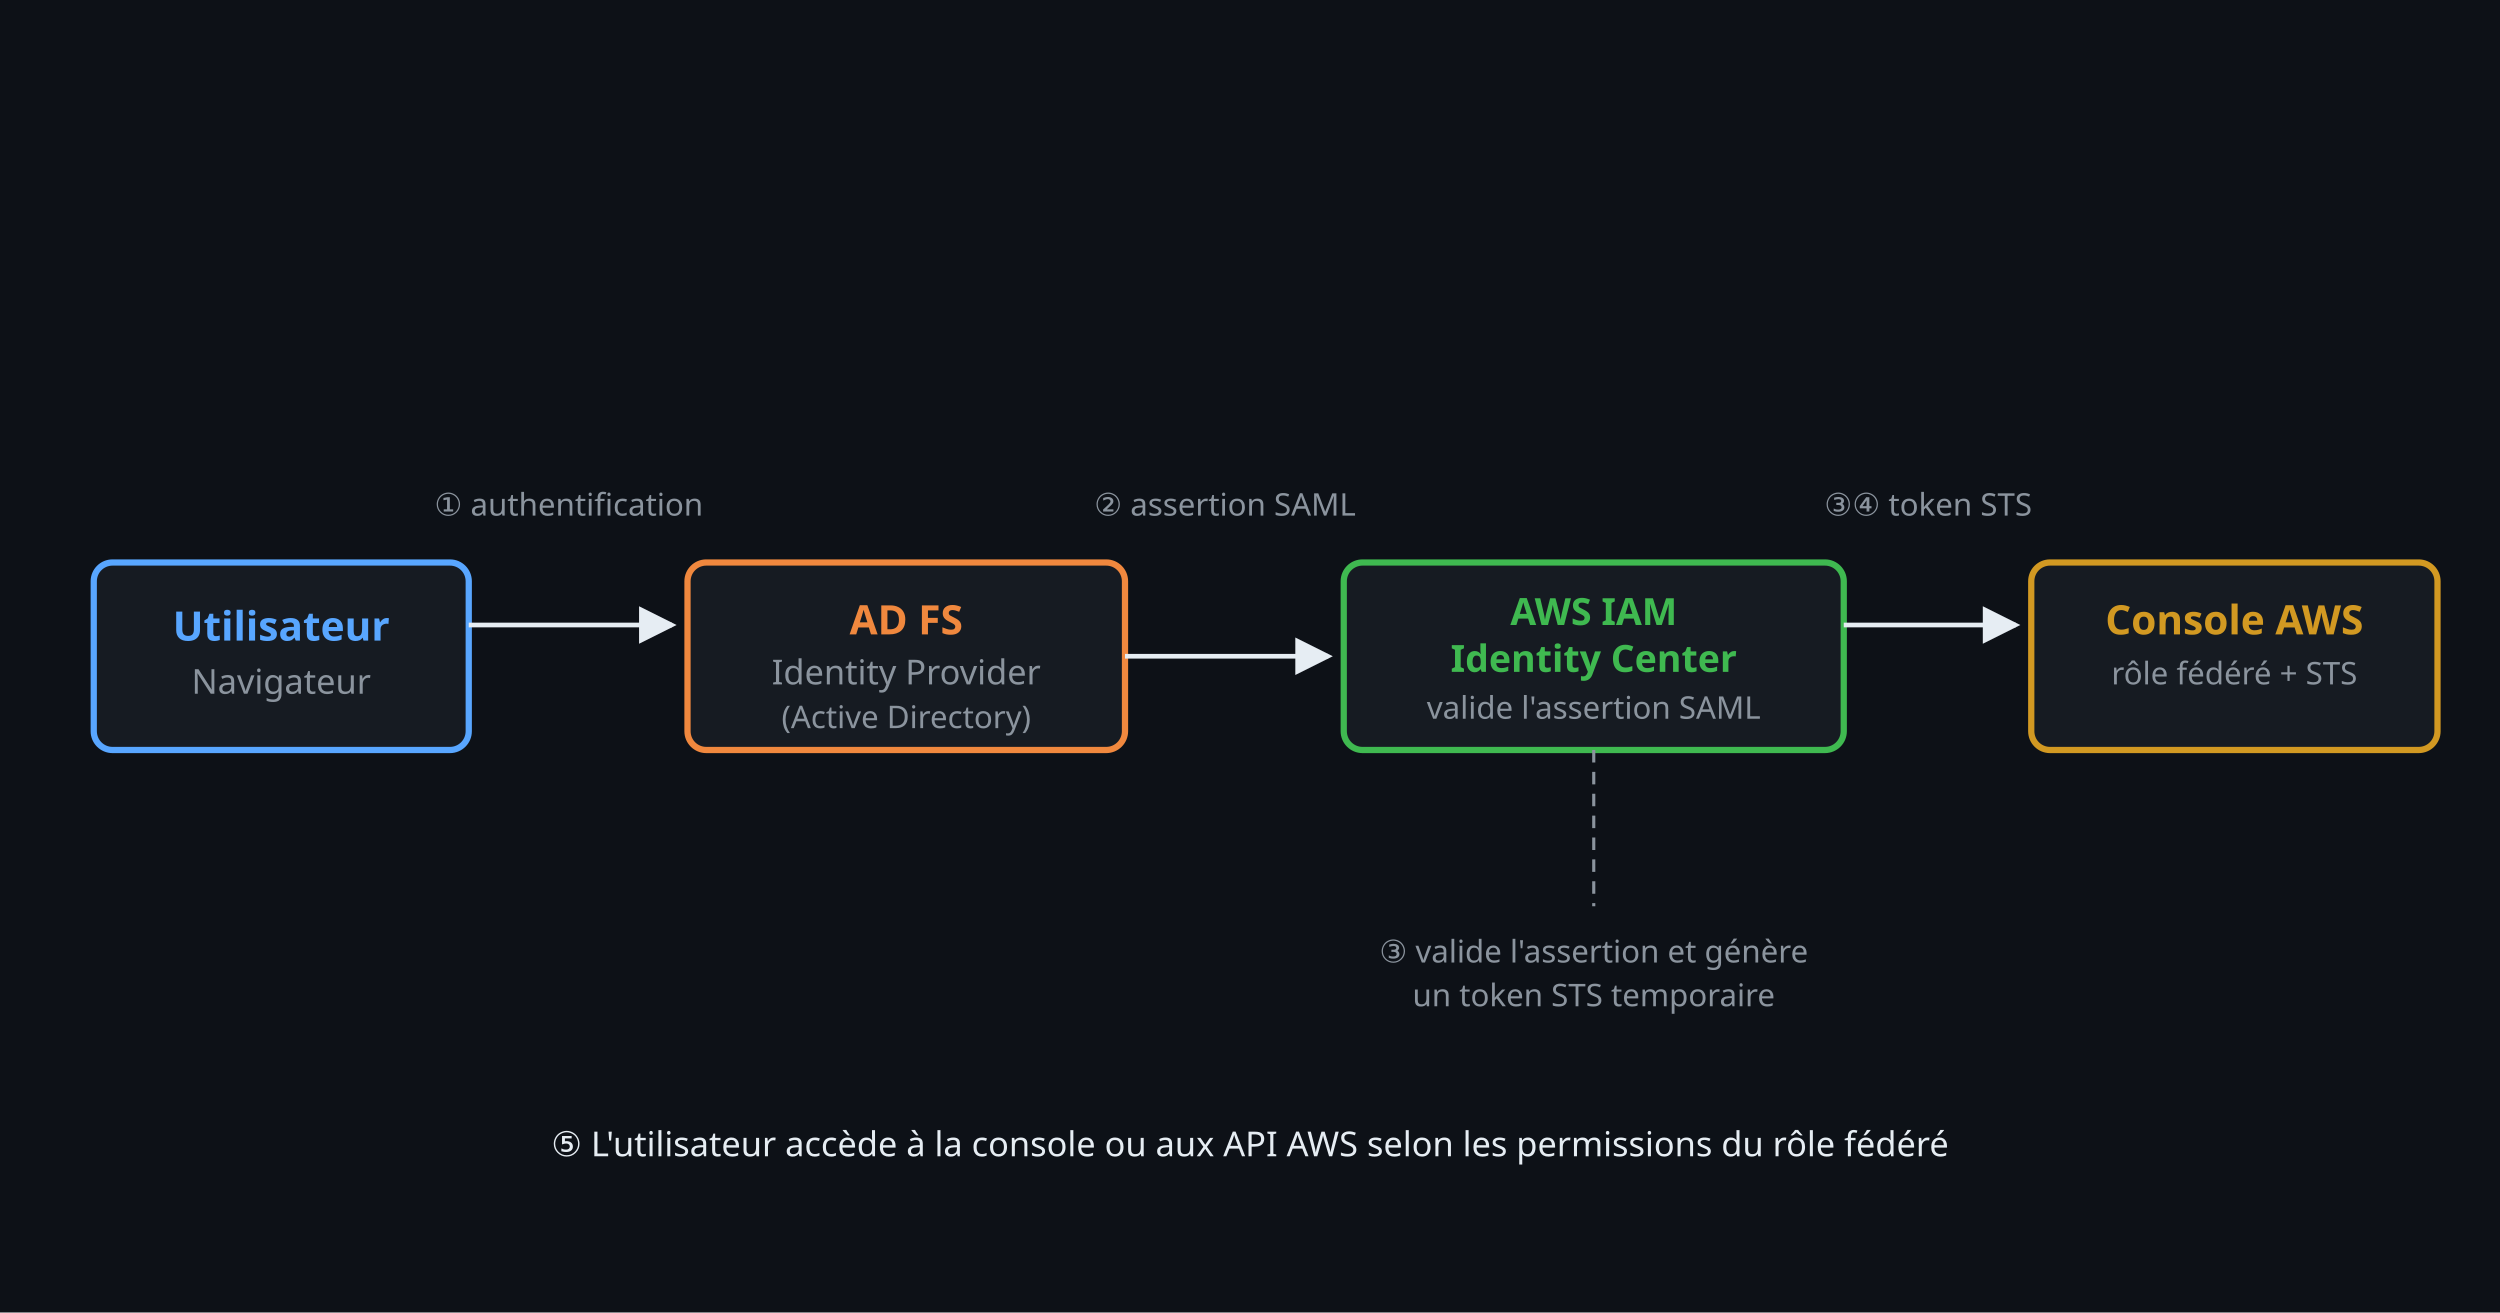
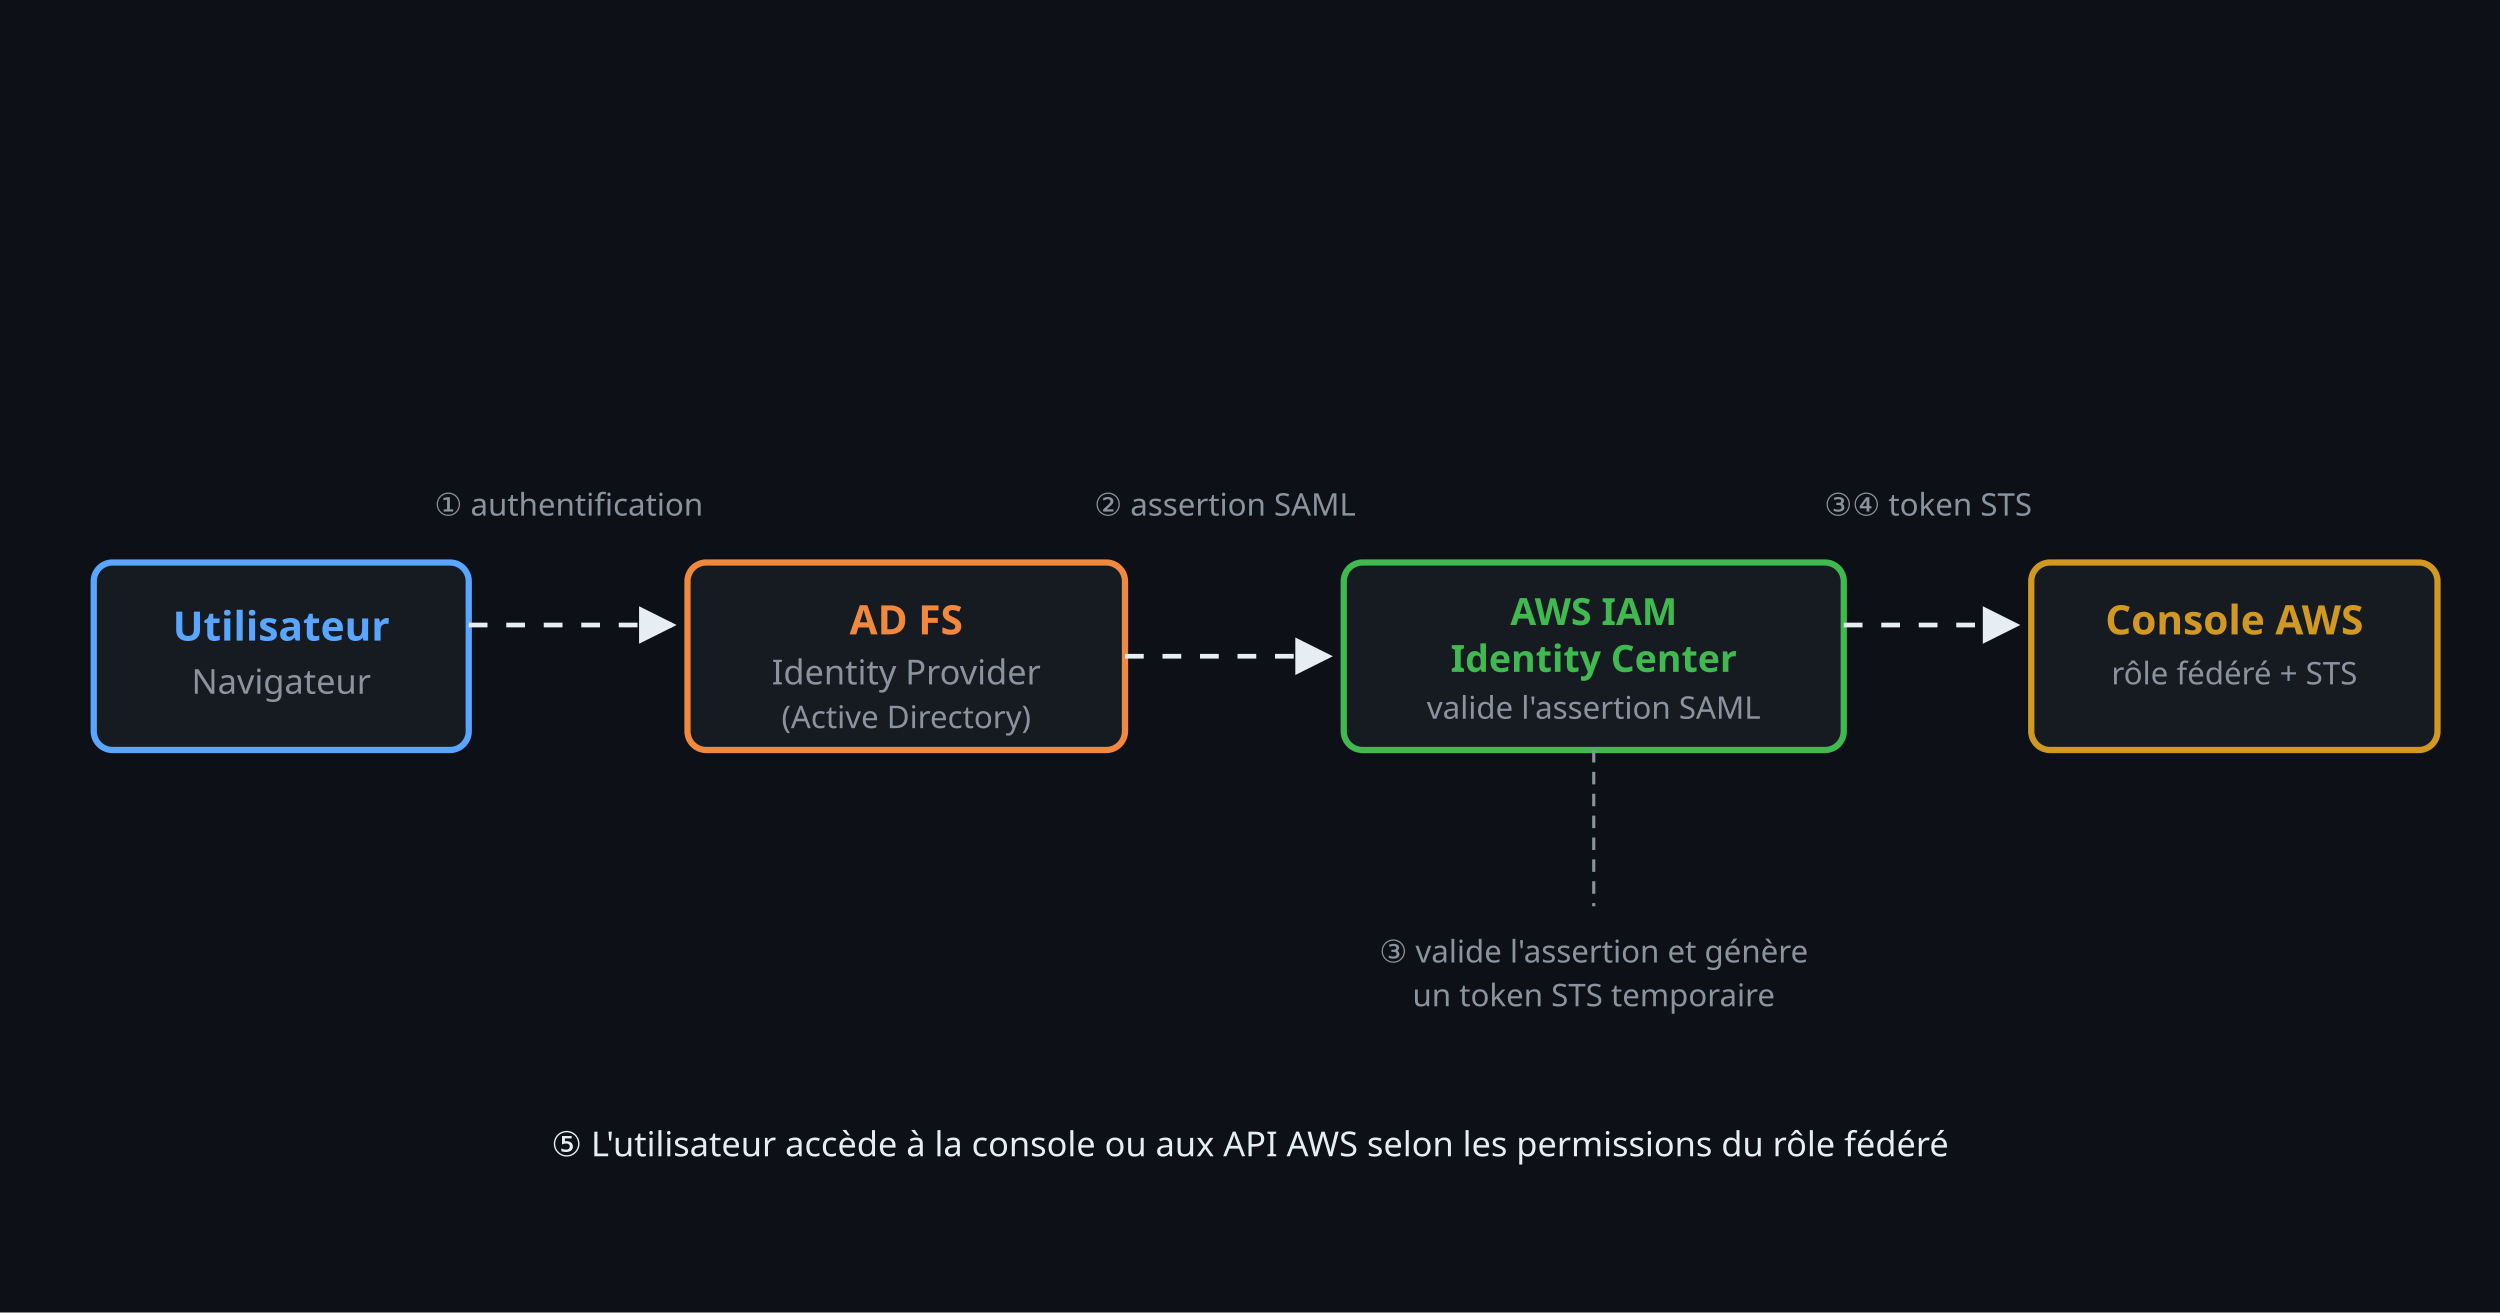
<svg xmlns="http://www.w3.org/2000/svg" viewBox="0 0 800 420" font-family="system-ui, sans-serif">
  <rect width="800" height="420" fill="#0d1117" />
  <rect x="30" y="180" width="120" height="60" rx="6" fill="#161b22" stroke="#58a6ff" stroke-width="2" />
  <text x="90" y="205" text-anchor="middle" fill="#58a6ff" font-size="13" font-weight="bold">Utilisateur</text>
  <text x="90" y="222" text-anchor="middle" fill="#8b949e" font-size="11">Navigateur</text>
  <rect x="220" y="180" width="140" height="60" rx="6" fill="#161b22" stroke="#f0883e" stroke-width="2" />
  <text x="290" y="203" text-anchor="middle" fill="#f0883e" font-size="13" font-weight="bold">AD FS</text>
  <text x="290" y="219" text-anchor="middle" fill="#8b949e" font-size="11">Identity Provider</text>
  <text x="290" y="233" text-anchor="middle" fill="#8b949e" font-size="10">(Active Directory)</text>
  <rect x="430" y="180" width="160" height="60" rx="6" fill="#161b22" stroke="#3fb950" stroke-width="2" />
  <text x="510" y="200" text-anchor="middle" fill="#3fb950" font-size="12" font-weight="bold">AWS IAM</text>
  <text x="510" y="215" text-anchor="middle" fill="#3fb950" font-size="12" font-weight="bold">Identity Center</text>
  <text x="510" y="230" text-anchor="middle" fill="#8b949e" font-size="10">valide l'assertion SAML</text>
  <rect x="650" y="180" width="130" height="60" rx="6" fill="#161b22" stroke="#d29922" stroke-width="2" />
  <text x="715" y="203" text-anchor="middle" fill="#d29922" font-size="13" font-weight="bold">Console AWS</text>
  <text x="715" y="219" text-anchor="middle" fill="#8b949e" font-size="10">rôle fédéré + STS</text>
-   <line x1="150" y1="200" x2="215" y2="200" stroke="#e6edf3" stroke-width="1.5" marker-end="url(#arrow)" />
+   <line class="flow" x1="150" y1="200" x2="215" y2="200" stroke="#e6edf3" stroke-width="1.5" marker-end="url(#arrow)" />
  <text x="182" y="165" text-anchor="middle" fill="#8b949e" font-size="10">① authentification</text>
-   <line x1="360" y1="210" x2="425" y2="210" stroke="#e6edf3" stroke-width="1.5" marker-end="url(#arrow)" />
+   <line class="flow" x1="360" y1="210" x2="425" y2="210" stroke="#e6edf3" stroke-width="1.5" marker-end="url(#arrow)" />
  <text x="392" y="165" text-anchor="middle" fill="#8b949e" font-size="10">② assertion SAML</text>
-   <line x1="590" y1="200" x2="645" y2="200" stroke="#e6edf3" stroke-width="1.5" marker-end="url(#arrow)" />
+   <line class="flow" x1="590" y1="200" x2="645" y2="200" stroke="#e6edf3" stroke-width="1.5" marker-end="url(#arrow)" />
  <text x="617" y="165" text-anchor="middle" fill="#8b949e" font-size="10">③④ token STS</text>
  <line x1="510" y1="240" x2="510" y2="290" stroke="#8b949e" stroke-width="1" stroke-dasharray="4,3" />
  <text x="510" y="308" text-anchor="middle" fill="#8b949e" font-size="10">③ valide l'assertion et génère</text>
  <text x="510" y="322" text-anchor="middle" fill="#8b949e" font-size="10">un token STS temporaire</text>
  <text x="400" y="370" text-anchor="middle" fill="#e6edf3" font-size="11">⑤ L'utilisateur accède à la console ou aux API AWS selon les permissions du rôle fédéré</text>
  <defs>
    <marker id="arrow" markerWidth="8" markerHeight="8" refX="7" refY="4" orient="auto">
      <path d="M0,0 L8,4 L0,8 z" fill="#e6edf3" />
    </marker>
+     <style>.flow{stroke-dasharray:6 6;animation:move 1.5s linear infinite}@keyframes move{to{stroke-dashoffset:-24}}@media(prefers-reduced-motion:reduce){.flow{animation:none}}</style>
  </defs>
</svg>
